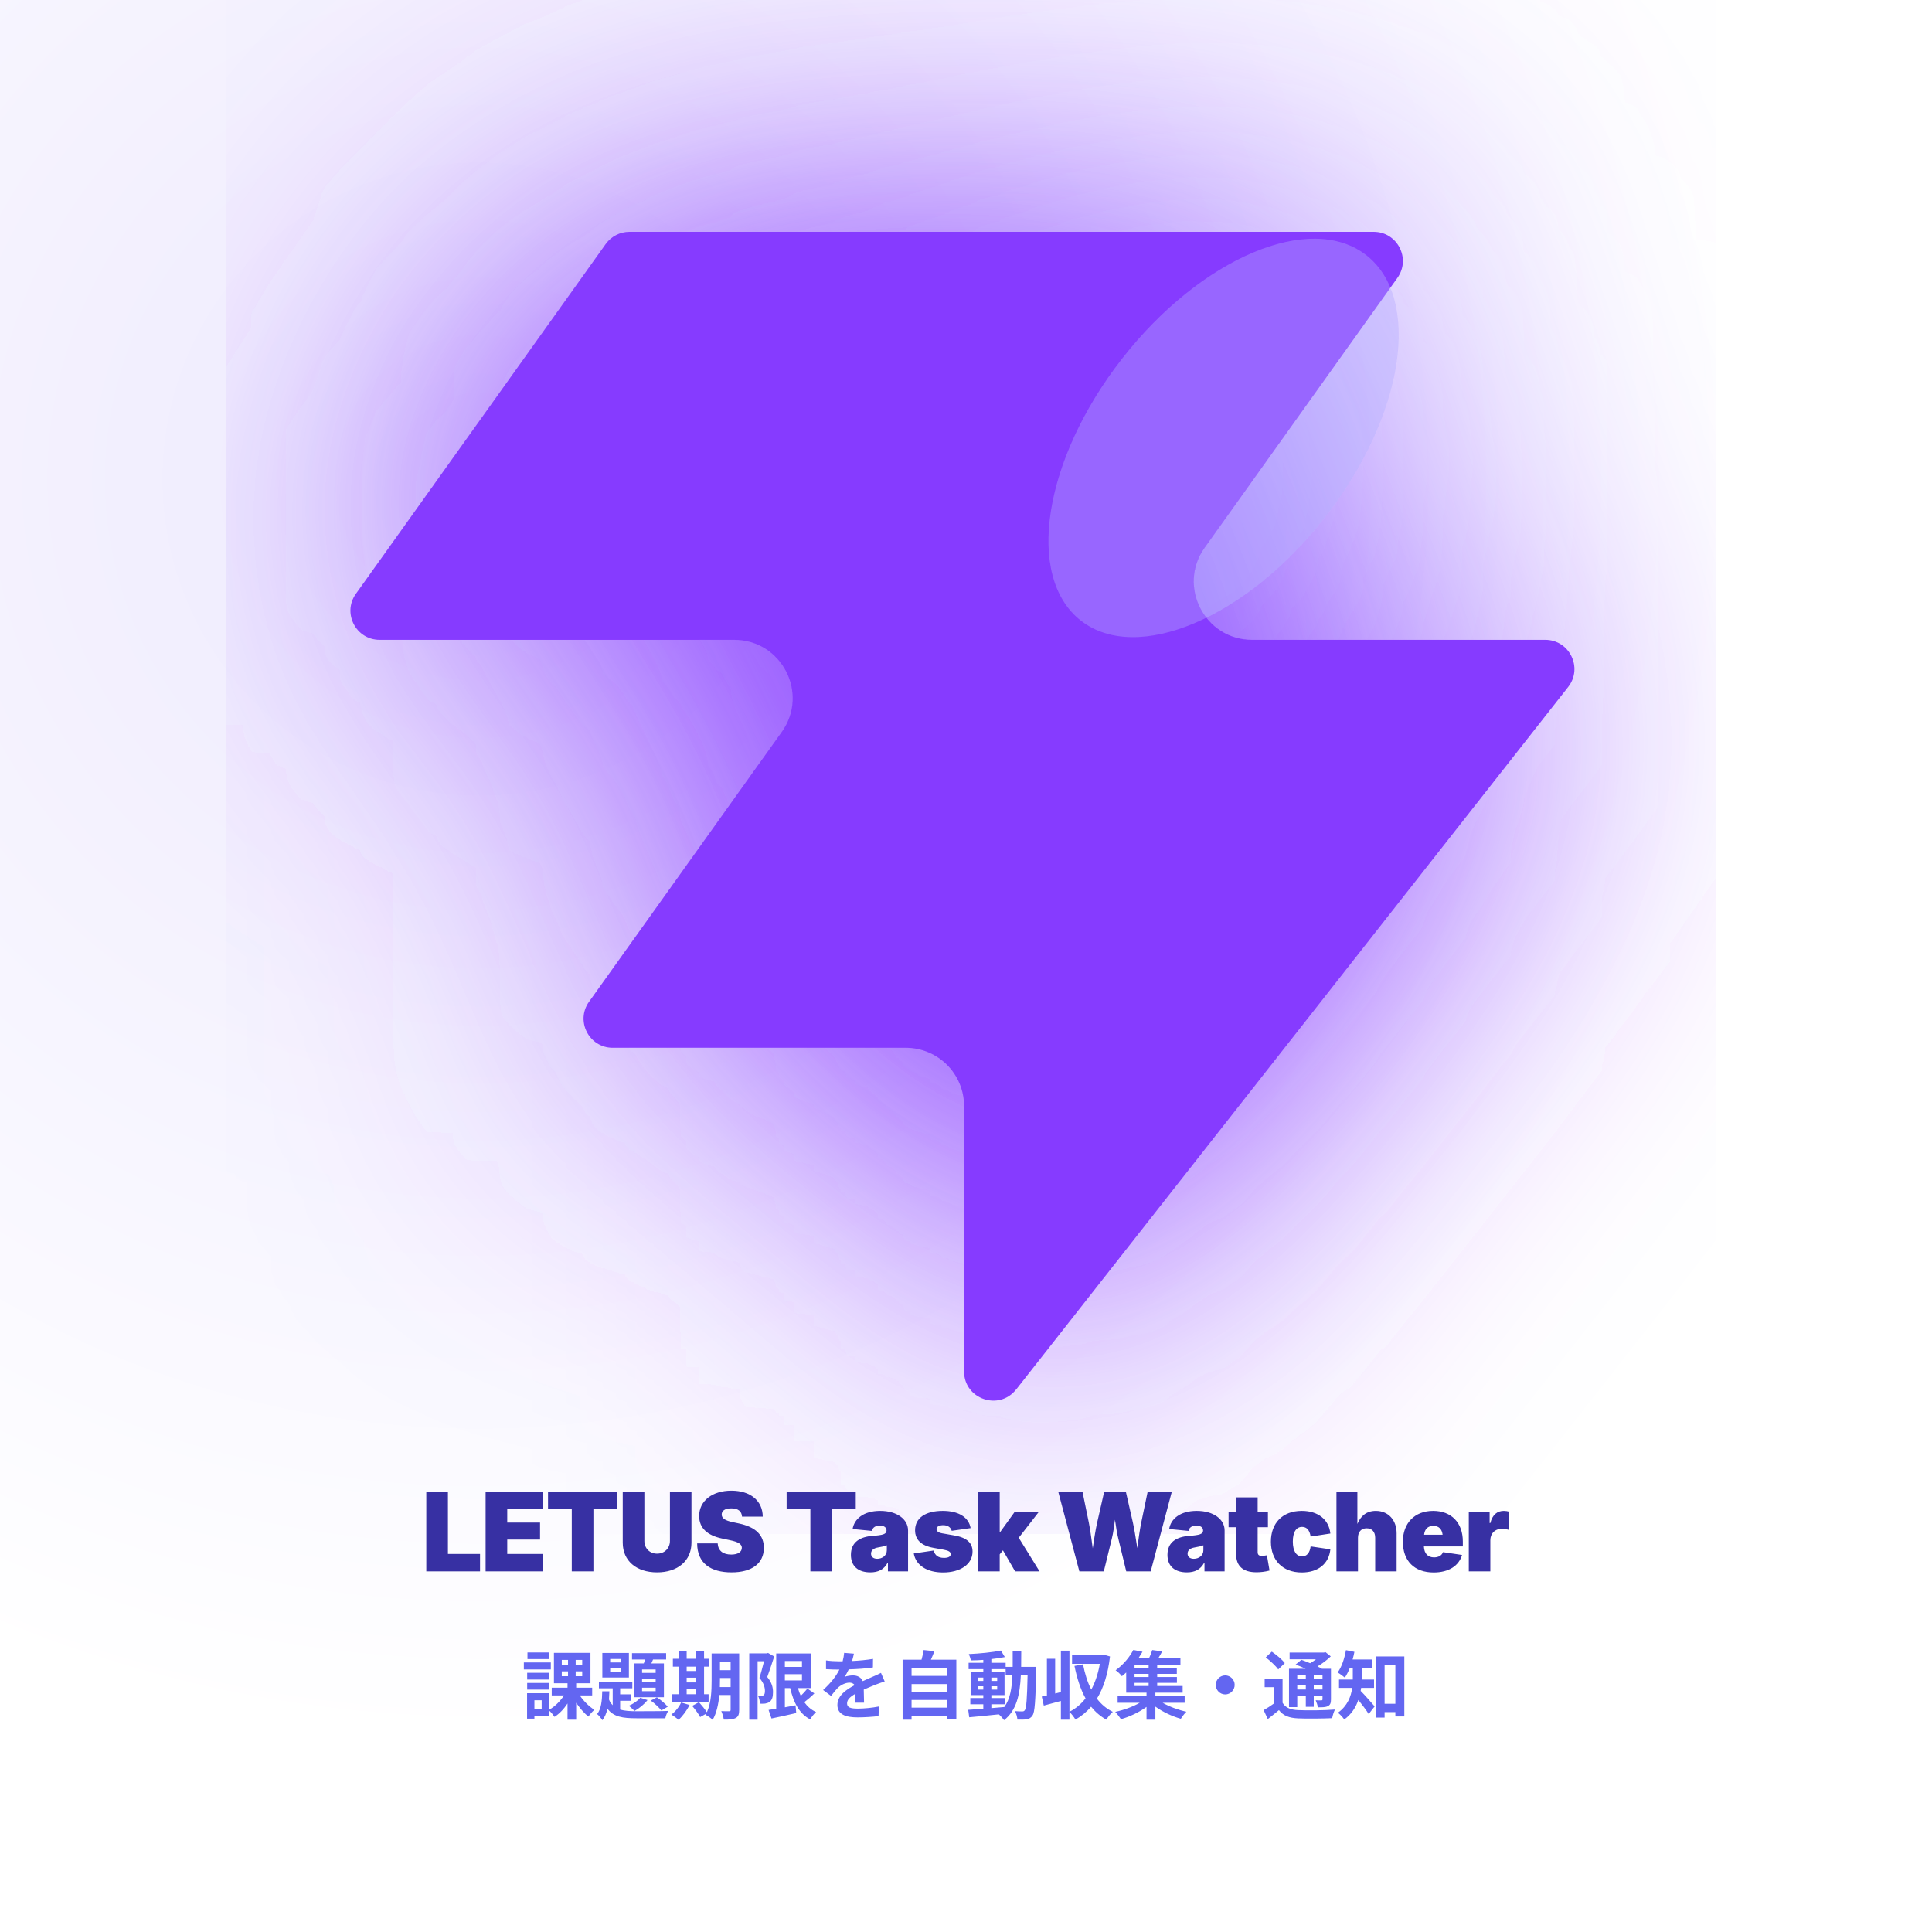
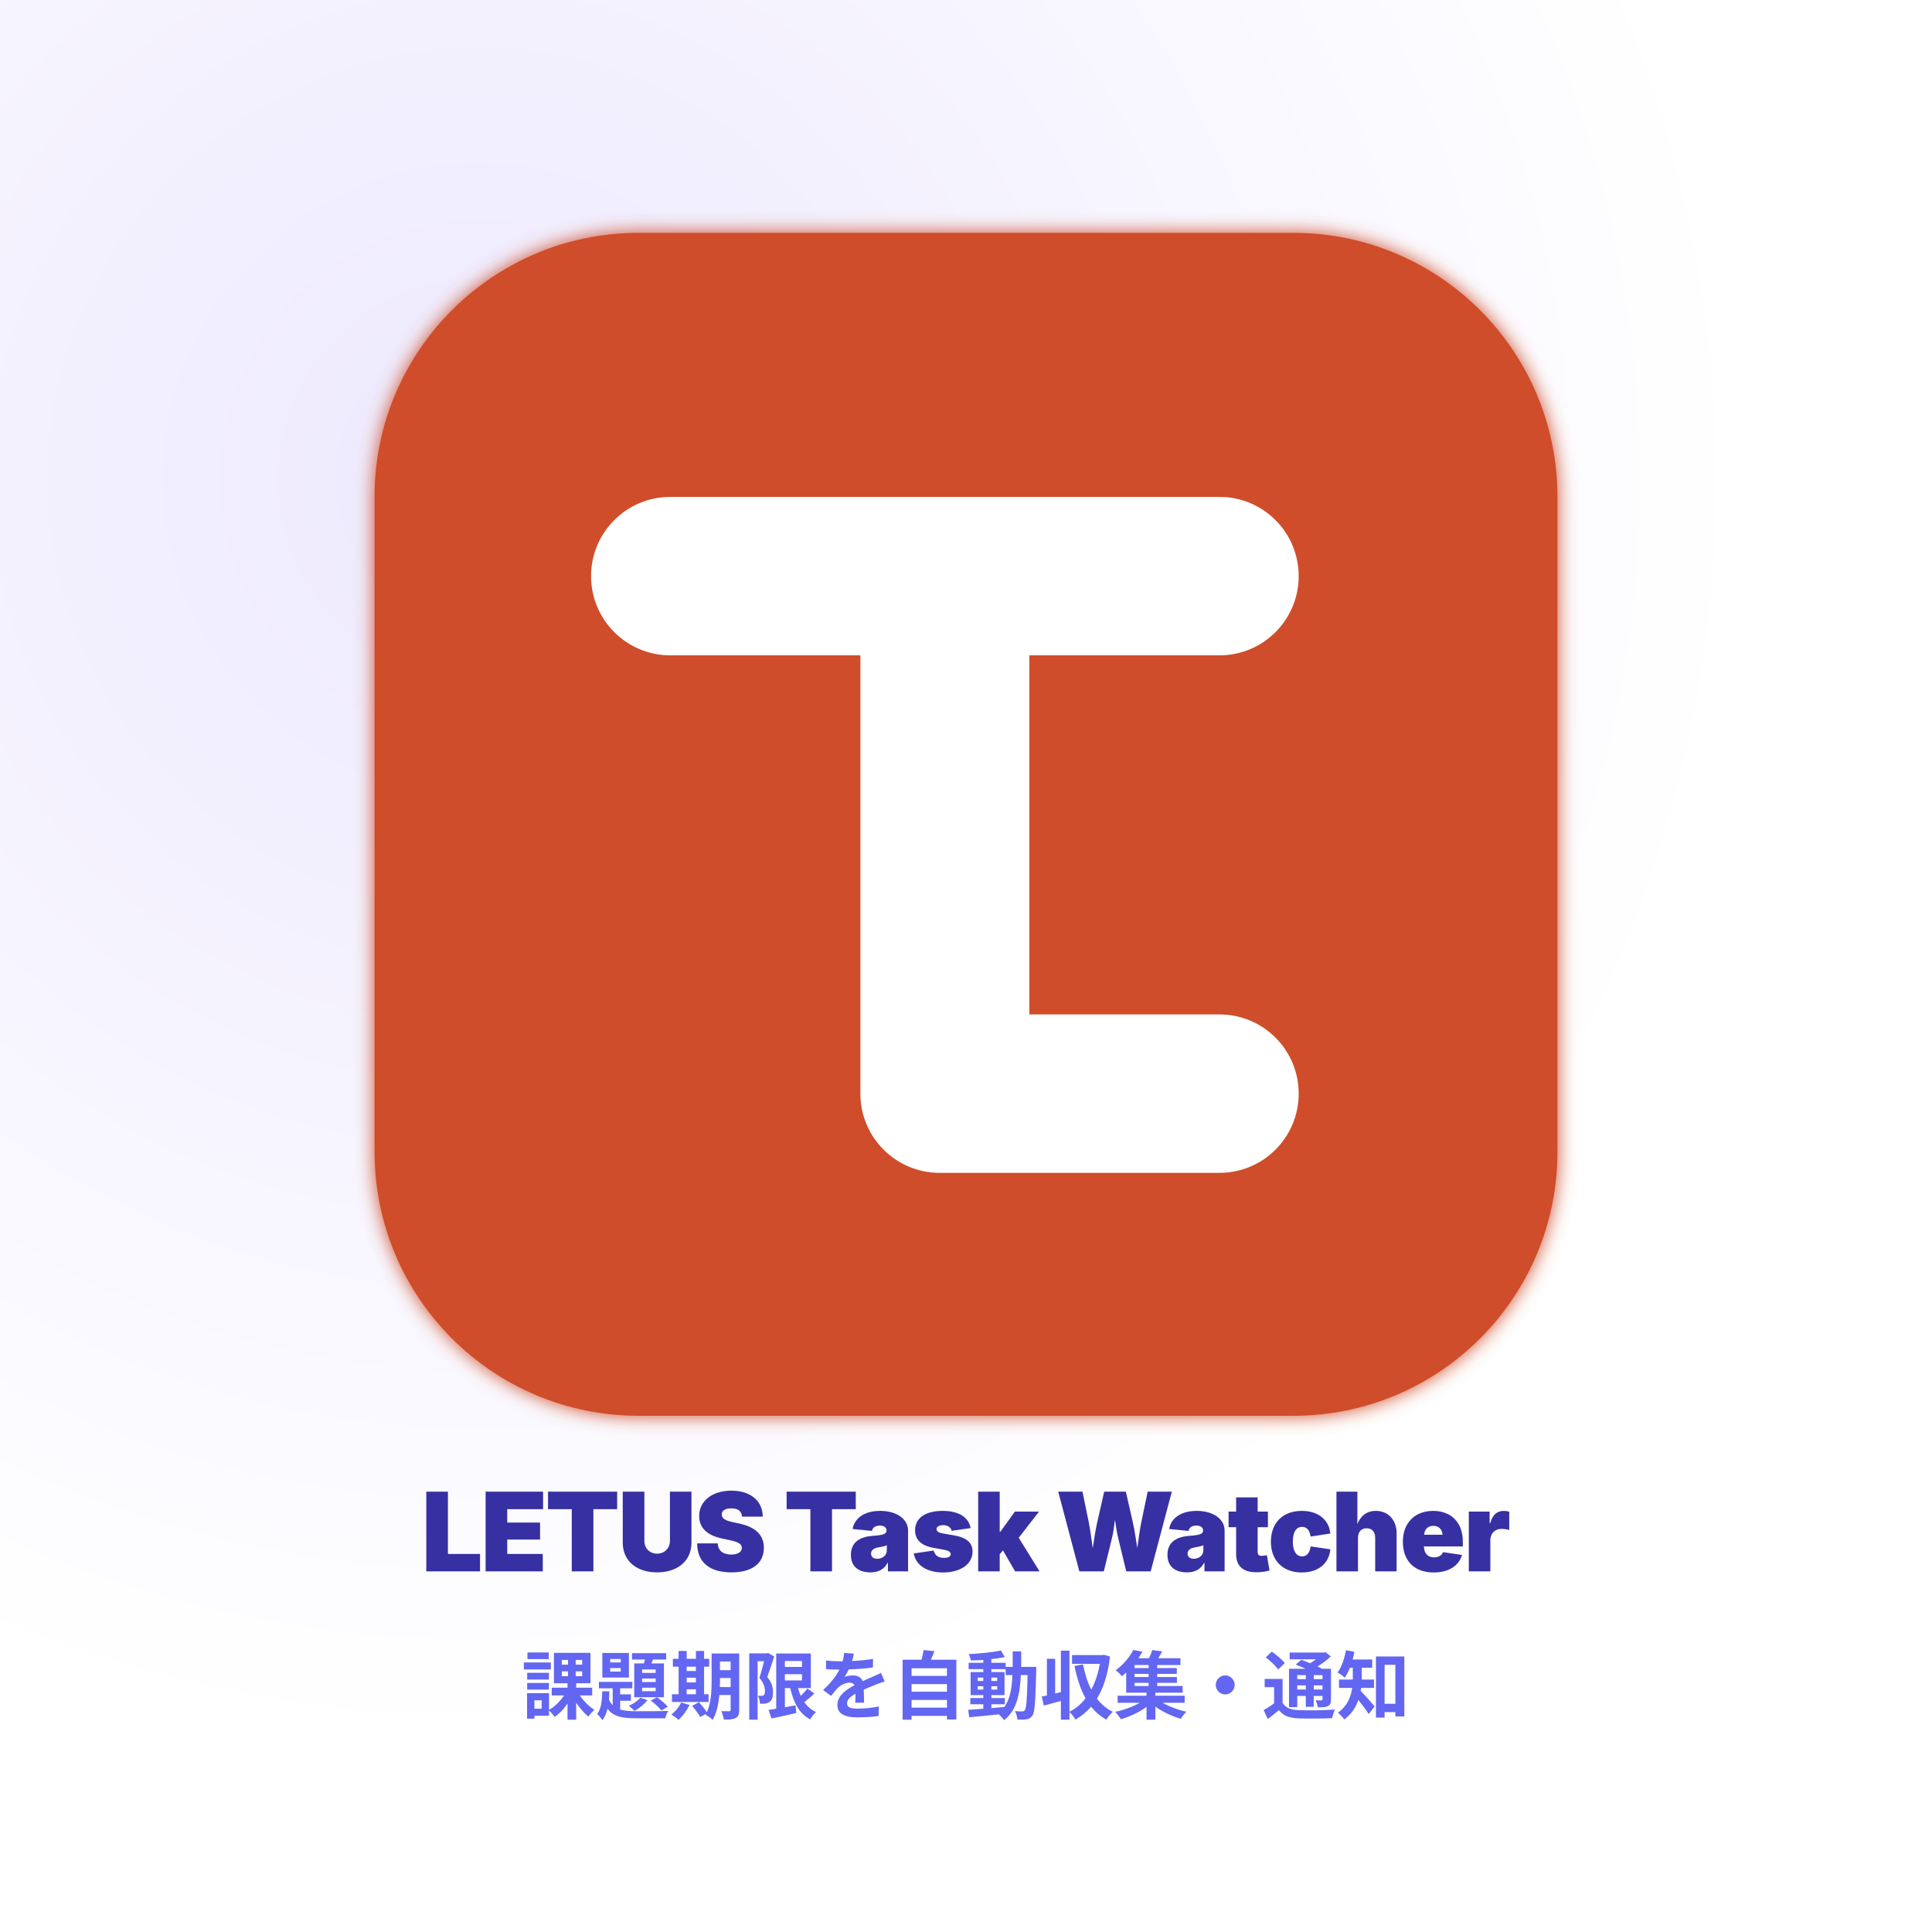
<svg xmlns="http://www.w3.org/2000/svg" viewBox="0 0 300 300" width="300" height="300">
  <defs>
    <radialGradient id="bg" cx="25%" cy="25%" r="65%">
      <stop offset="0%" stop-color="#ede9fe" />
      <stop offset="100%" stop-color="#ffffff" />
    </radialGradient>
    <filter id="glow">
      <feGaussianBlur stdDeviation="7" result="b" />
      <feMerge>
        <feMergeNode in="b" />
        <feMergeNode in="SourceGraphic" />
      </feMerge>
    </filter>
  </defs>
  <rect width="300" height="300" fill="url(#bg)" />
-   <g transform="translate(150,128) scale(4) translate(-24,-23)" filter="url(#glow)">
-     <path fill="#863bff" d="M25.946 44.938c-.664.845-2.021.375-2.021-.698V33.937a2.26 2.26 0 0 0-2.262-2.262H10.287c-.92 0-1.456-1.04-.92-1.788l7.48-10.471c1.07-1.497 0-3.578-1.842-3.578H1.237c-.92 0-1.456-1.04-.92-1.788L10.013.474c.214-.297.556-.474.92-.474h28.894c.92 0 1.456 1.04.92 1.788l-7.48 10.471c-1.07 1.498 0 3.579 1.842 3.579h11.377c.943 0 1.473 1.088.89 1.83L25.947 44.94z" />
-     <ellipse cx="34" cy="8" rx="5" ry="9" fill="#b4a7ff" opacity="0.4" transform="rotate(38,34,8)" />
+   <g transform="translate(150,128) scale(0.205) translate(-512,-512)" filter="url(#glow)">
+     <rect x="64" y="64" width="896" height="896" rx="200" fill="#CF4E2A" />
+     <path fill="#FFFFFF" d="M288 264 H704 A60 60 0 0 1 704 384 H560 V656 H704 A60 60 0 0 1 704 776 H492 A60 60 0 0 1 432 716 V384 H288 A60 60 0 0 1 288 264 Z" />
  </g>
  <text x="150" y="244" text-anchor="middle" font-family="system-ui,-apple-system,sans-serif" font-size="17" font-weight="900" fill="#3730a3" letter-spacing="-0.4">LETUS Task Watcher</text>
  <text x="150" y="266" text-anchor="middle" font-family="system-ui,-apple-system,sans-serif" font-size="11.5" font-weight="700" fill="#6366f1">課題期限を自動収集・通知</text>
</svg>
